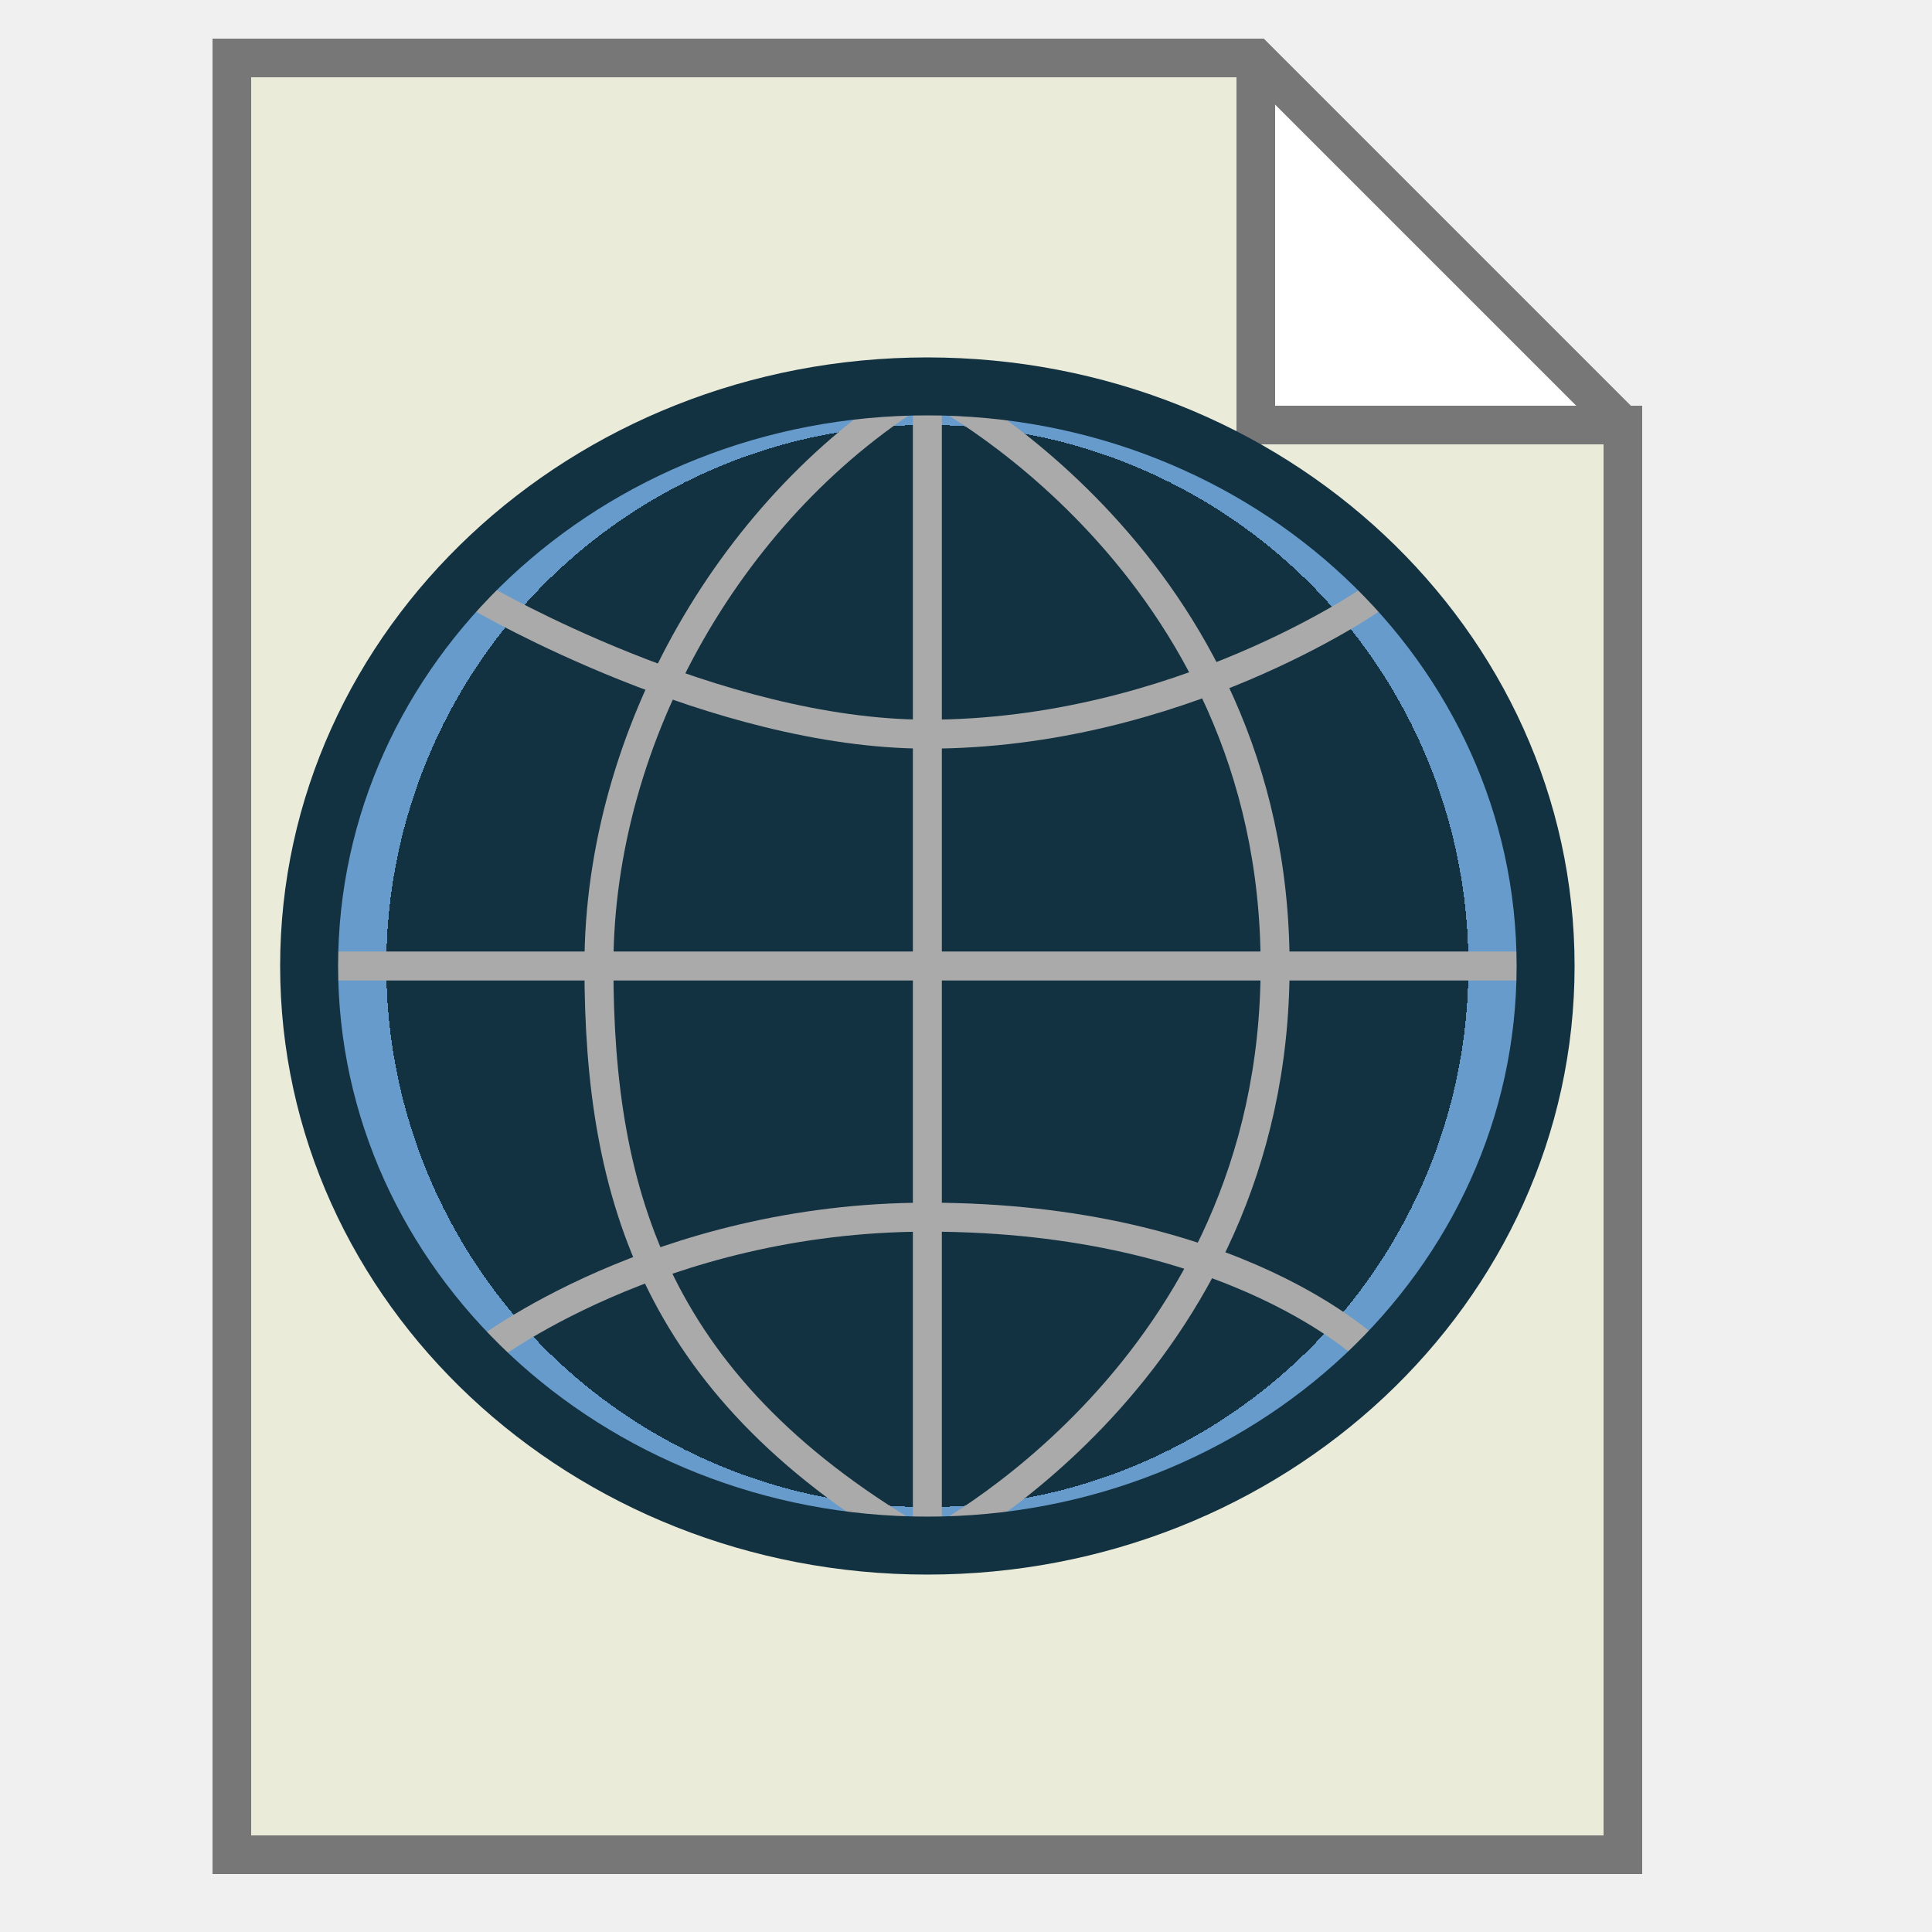
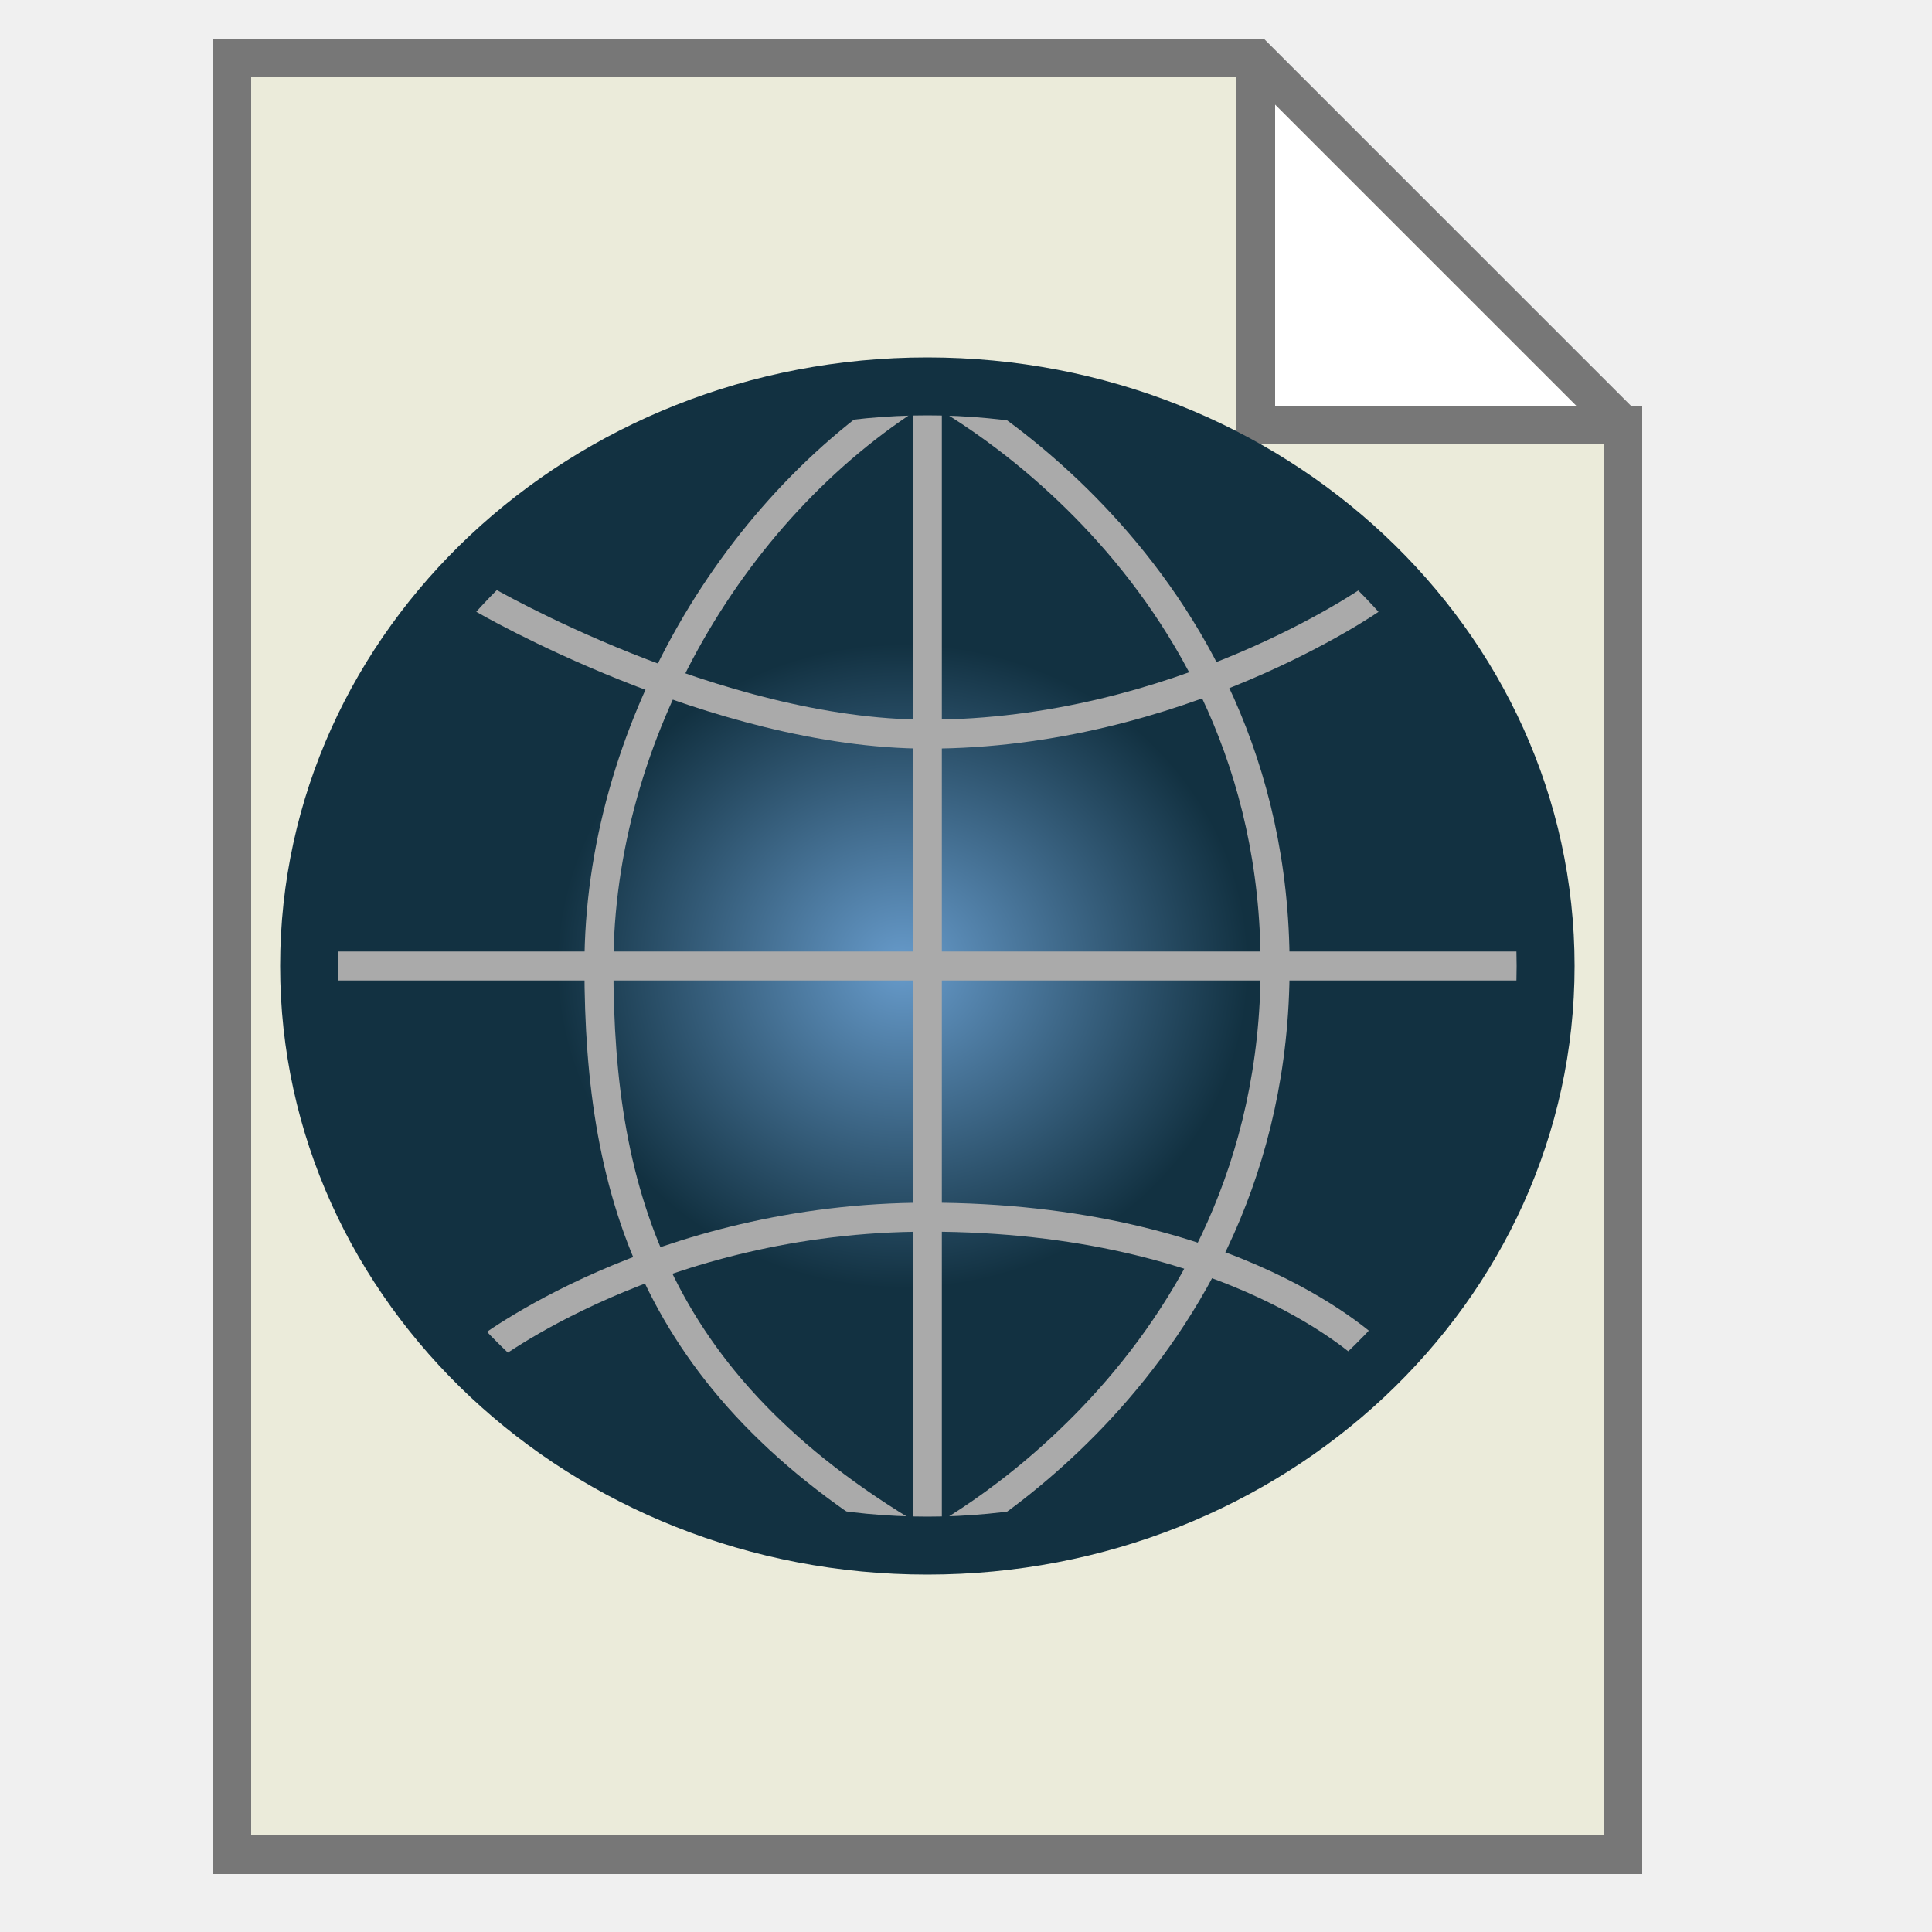
<svg xmlns="http://www.w3.org/2000/svg" version="1.1" height="100" width="100">
  <path style="fill:#ffffff;stroke:none;" d="m 65,3 0,19 19,0 z" />
  <path style="fill:#EBEBDA;stroke:#777777;stroke-width:2;" d="m 65,3 0,19 19,0 0,74 -72,0 0,-93 53,0 19,19" />
  <defs>
-     <radialGradient id="RG1" cx="48" cy="50" fx="48" fy="50" r="28" gradientUnits="userSpaceOnUse">
-       <stop style="stop-color:#123141;stop-opacity:1;" offset="1" />
-       <stop style="stop-color:#679BCB;stop-opacity:1;" offset="0" />
+     <radialGradient id="RG1" cx="48%" cy="50%" fx="48%" fy="50%" r="28%">
+       <stop style="stop-color:rgb(103,155,203);stop-opacity:1;" offset="0%" />
+       <stop style="stop-color:rgb(18,49,65);stop-opacity:1;" offset="100%" />
    </radialGradient>
  </defs>
  <ellipse cx="48" cy="50" rx="32" ry="30" style="fill:url(#RG1);fill-opacity:1;fill-rule:nonzero" />
  <g style="fill:none;stroke:#aaaaaa;stroke-width:1.5px;stroke-linecap:butt;">
    <path d="M 48,80 C 34,72 31,62 31,50 31,38 38,26 48,20 l 0,60 C 48,80 66,71 66,50 66,29 48,20 48,20" />
    <path d="m 17,50 63,0 0,0" />
    <path d="m 25,31 c 0,0 12,7 23,7 13,0 23,-7 23,-7" />
    <path d="m 25,70 c 0,0 9,-7 23,-7 16,0 23,7 23,7" />
  </g>
  <ellipse cx="48" cy="50" rx="32" ry="30" style="stroke-width:3;stroke:#123141;fill:none;" />
</svg>
